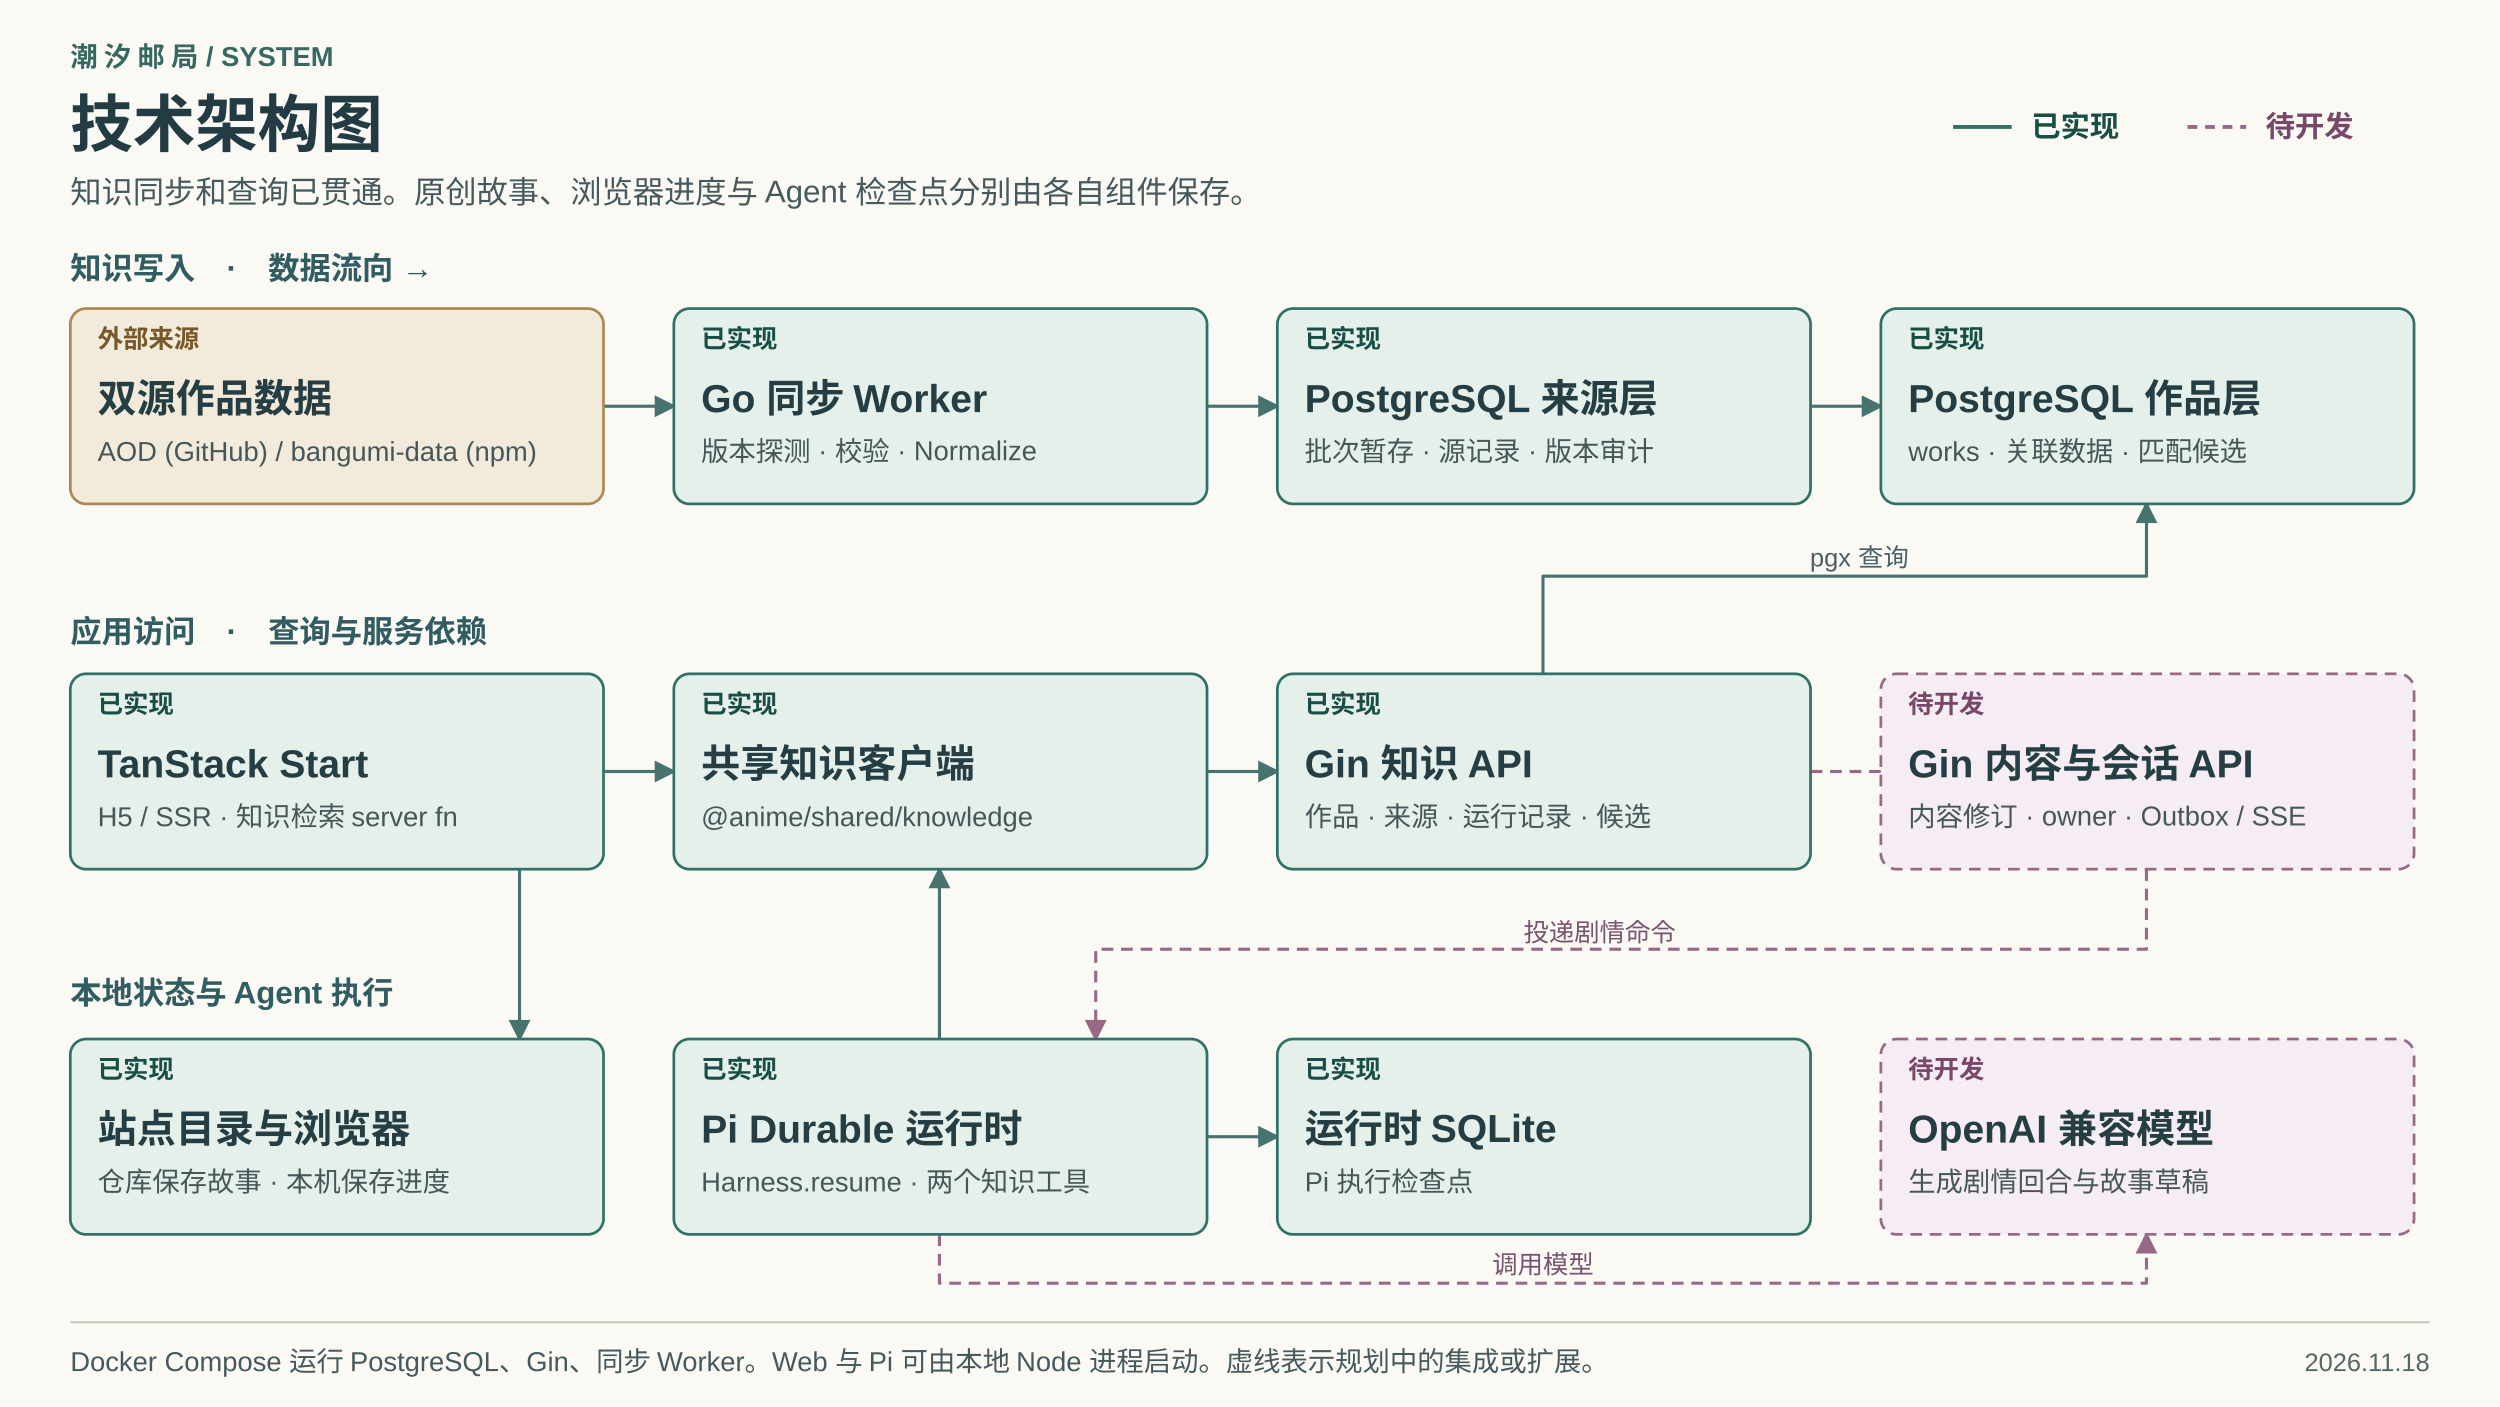
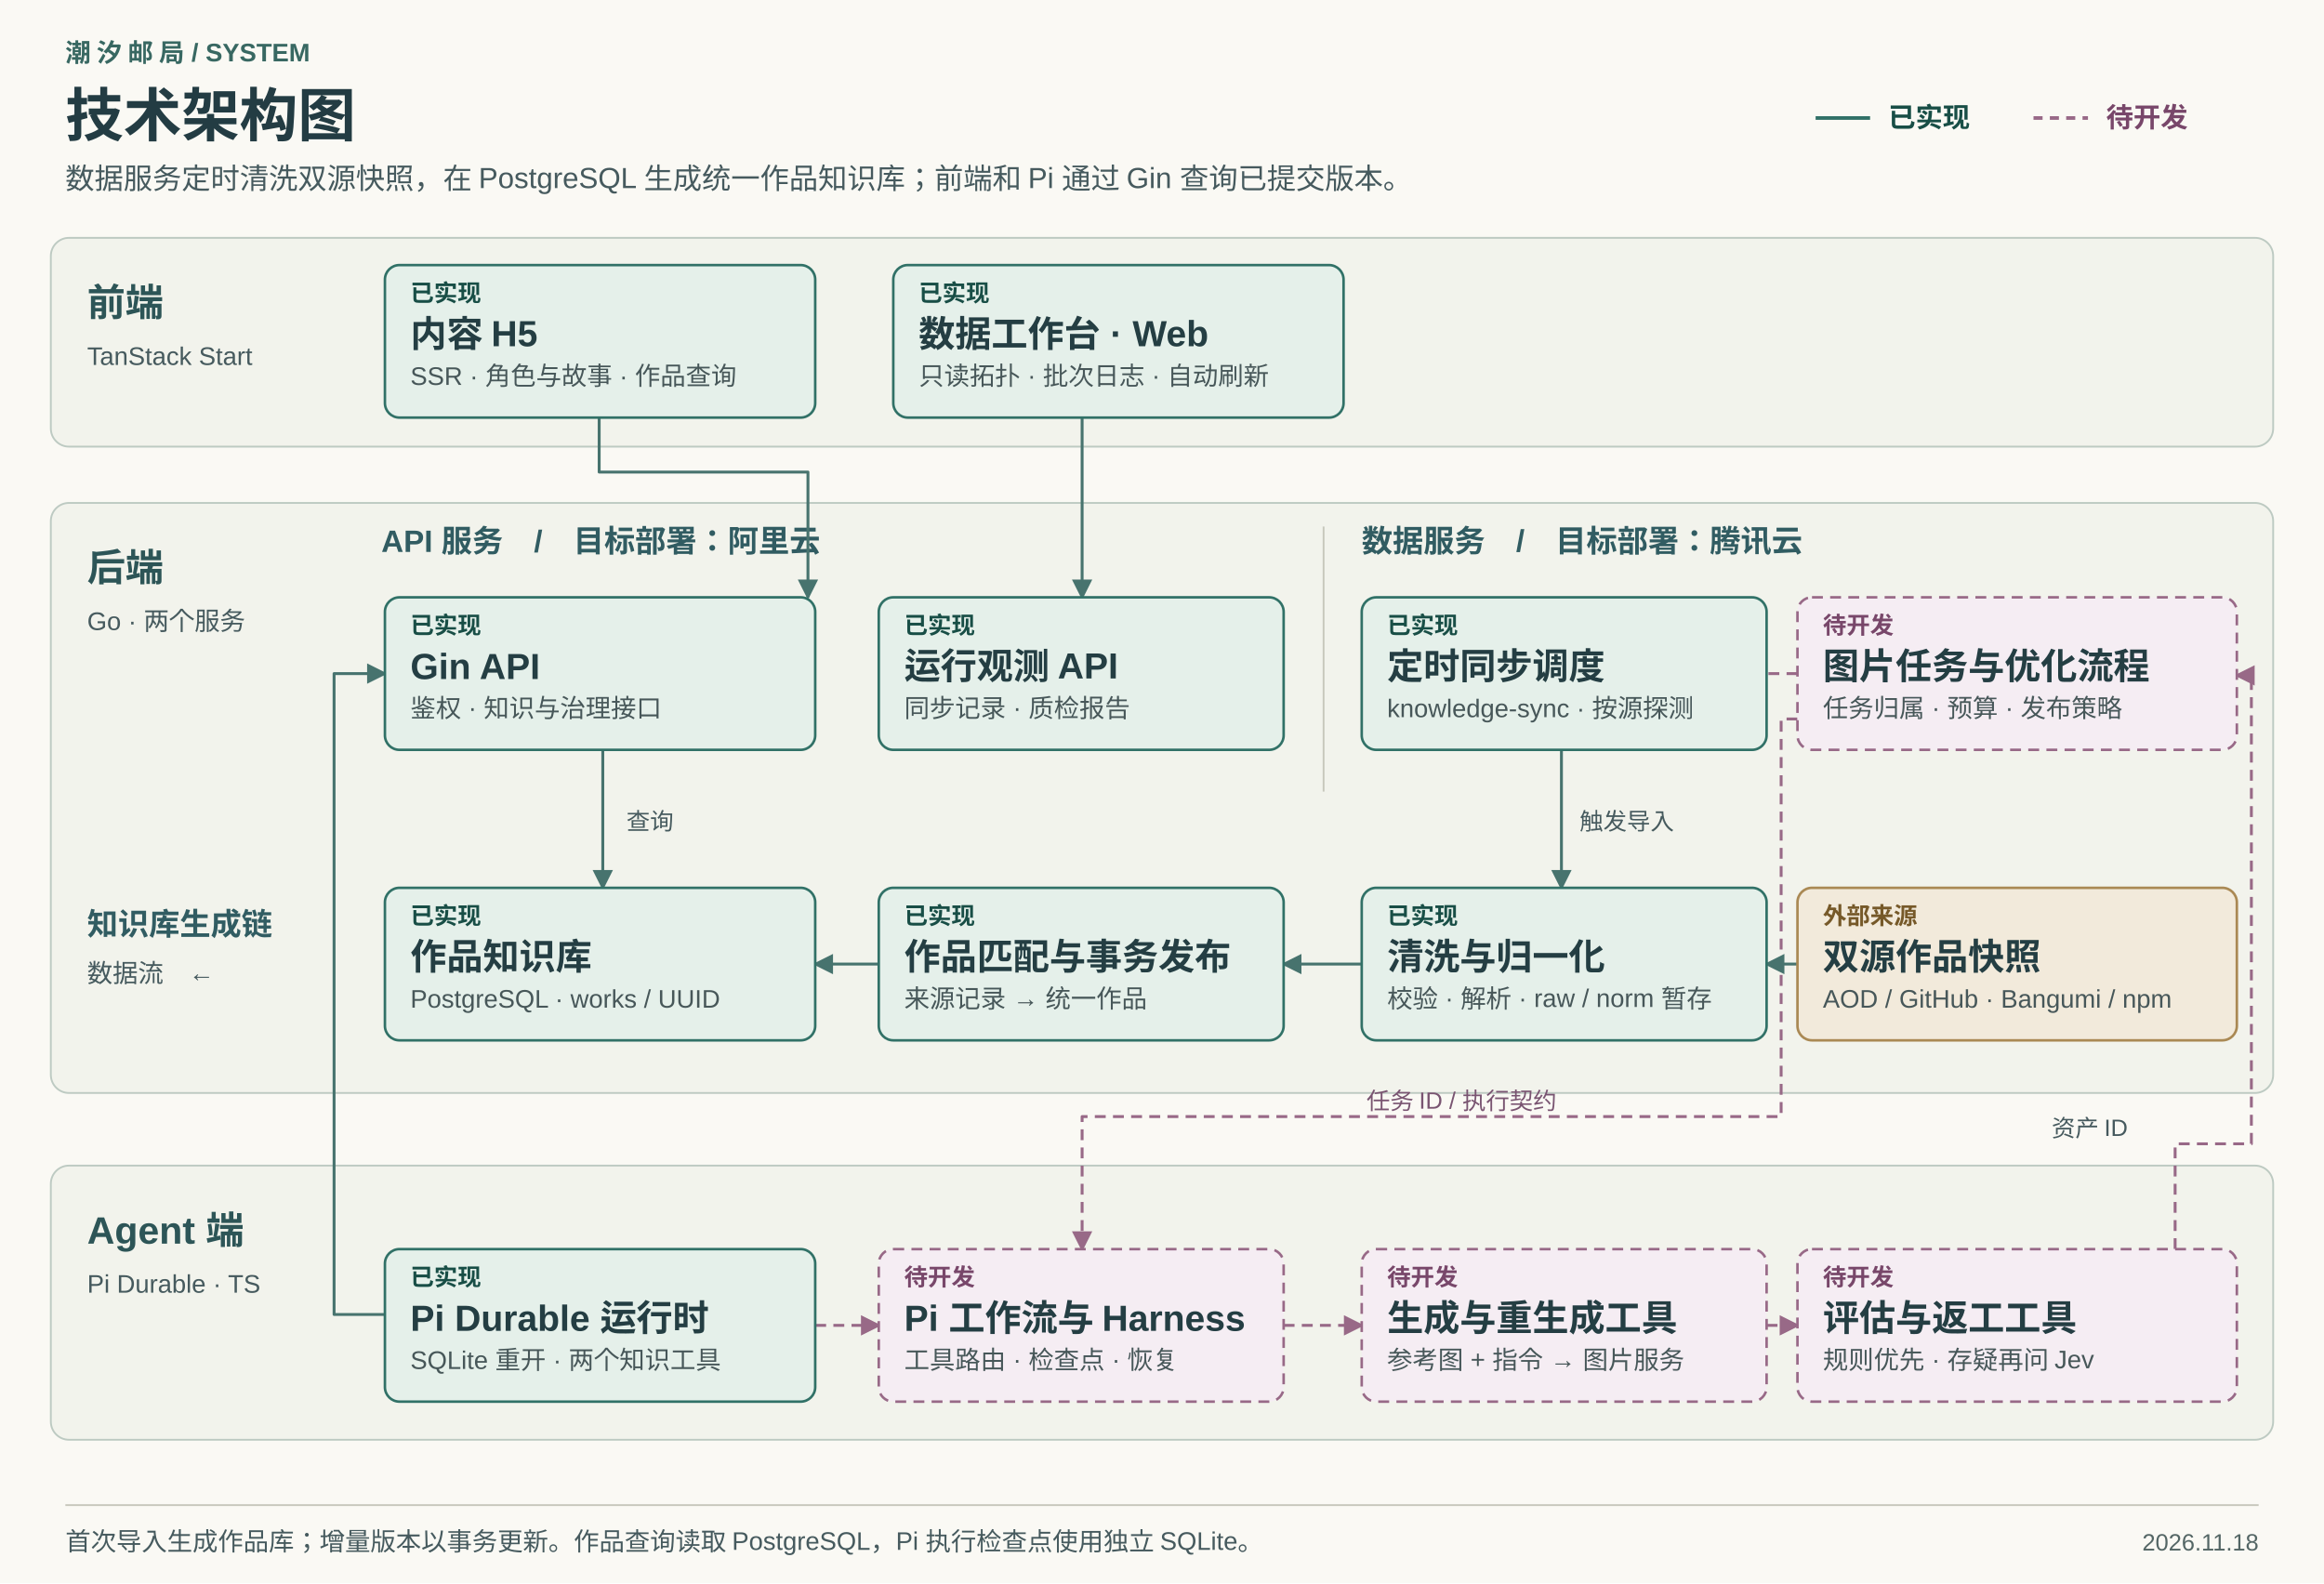
- <svg xmlns="http://www.w3.org/2000/svg" viewBox="0 0 1280 720" aria-labelledby="title-technology desc-technology" font-family="PingFang SC, Microsoft YaHei, Arial, sans-serif">
+ <svg xmlns="http://www.w3.org/2000/svg" viewBox="0 0 1280 872" aria-labelledby="title-technology desc-technology" font-family="PingFang SC, Microsoft YaHei, Arial, sans-serif">
  <defs>
    <marker id="technology-live" viewBox="0 0 8 8" refX="7" refY="4" markerWidth="7" markerHeight="7" orient="auto">
      <path d="M0 0 L8 4 L0 8 Z" fill="#47736e" />
    </marker>
    <marker id="technology-next" viewBox="0 0 8 8" refX="7" refY="4" markerWidth="7" markerHeight="7" orient="auto">
      <path d="M0 0 L8 4 L0 8 Z" fill="#986987" />
    </marker>
  </defs>
-   <rect width="1280" height="720" fill="#faf9f4" />
+   <rect width="1280" height="872" fill="#faf9f4" />
  <text x="36" y="34" font-size="14" fill="#386862" font-weight="700" text-anchor="start">潮 汐 邮 局   /   SYSTEM</text>
  <text x="36" y="75" font-size="32" fill="#233c43" font-weight="700" text-anchor="start">技术架构图</text>
-   <text x="36" y="104" font-size="16" fill="#465a5e" font-weight="400" text-anchor="start">知识同步和查询已贯通。原创故事、浏览器进度与 Agent 检查点分别由各自组件保存。</text>
+   <text x="36" y="104" font-size="16" fill="#465a5e" font-weight="400" text-anchor="start">数据服务定时清洗双源快照，在 PostgreSQL 生成统一作品知识库；前端和 Pi 通过 Gin 查询已提交版本。</text>
  <line x1="1000" y1="65" x2="1030" y2="65" stroke="#317167" stroke-width="2" />
  <text x="1040" y="70" font-size="15" fill="#184e46" font-weight="650" text-anchor="start">已实现</text>
  <line x1="1120" y1="65" x2="1150" y2="65" stroke="#986987" stroke-width="2" stroke-dasharray="5 4" />
  <text x="1160" y="70" font-size="15" fill="#78476a" font-weight="650" text-anchor="start">待开发</text>
-   <text x="36" y="143" font-size="16" fill="#315c62" font-weight="650" text-anchor="start">知识写入　·　数据流向 →</text>
-   <text x="36" y="329" font-size="16" fill="#315c62" font-weight="650" text-anchor="start">应用访问　·　查询与服务依赖</text>
-   <text x="36" y="514" font-size="16" fill="#315c62" font-weight="650" text-anchor="start">本地状态与 Agent 执行</text>
-   <text x="952" y="290" font-size="13" fill="#496068" font-weight="500" text-anchor="middle">pgx 查询</text>
-   <text x="819" y="482" font-size="13" fill="#795471" font-weight="500" text-anchor="middle">投递剧情命令</text>
-   <text x="790" y="652" font-size="13" fill="#795471" font-weight="500" text-anchor="middle">调用模型</text>
-   <polyline points="309,208 345,208" fill="none" stroke="#47736e" stroke-width="1.6" stroke-linejoin="round" marker-end="url(#technology-live)" />
-   <polyline points="618,208 654,208" fill="none" stroke="#47736e" stroke-width="1.6" stroke-linejoin="round" marker-end="url(#technology-live)" />
-   <polyline points="927,208 963,208" fill="none" stroke="#47736e" stroke-width="1.6" stroke-linejoin="round" marker-end="url(#technology-live)" />
-   <polyline points="309,395 345,395" fill="none" stroke="#47736e" stroke-width="1.6" stroke-linejoin="round" marker-end="url(#technology-live)" />
-   <polyline points="618,395 654,395" fill="none" stroke="#47736e" stroke-width="1.6" stroke-linejoin="round" marker-end="url(#technology-live)" />
-   <polyline points="790,345 790,295 1099,295 1099,258" fill="none" stroke="#47736e" stroke-width="1.6" stroke-linejoin="round" marker-end="url(#technology-live)" />
-   <polyline points="266,445 266,532" fill="none" stroke="#47736e" stroke-width="1.6" stroke-linejoin="round" marker-end="url(#technology-live)" />
-   <polyline points="481,532 481,445" fill="none" stroke="#47736e" stroke-width="1.6" stroke-linejoin="round" marker-end="url(#technology-live)" />
-   <polyline points="618,582 654,582" fill="none" stroke="#47736e" stroke-width="1.6" stroke-linejoin="round" marker-end="url(#technology-live)" />
-   <polyline points="927,395 963,395" fill="none" stroke="#986987" stroke-width="1.6" stroke-linejoin="round" stroke-dasharray="6 4" />
-   <polyline points="1099,445 1099,486 561,486 561,532" fill="none" stroke="#986987" stroke-width="1.6" stroke-linejoin="round" stroke-dasharray="6 4" marker-end="url(#technology-next)" />
-   <polyline points="481,632 481,657 1099,657 1099,632" fill="none" stroke="#986987" stroke-width="1.6" stroke-linejoin="round" stroke-dasharray="6 4" marker-end="url(#technology-next)" />
-   <g class="node" data-node="sources" role="group" aria-label="外部来源，双源作品数据">
-     <rect x="36" y="158" width="273" height="100" rx="8" fill="#f2eadb" stroke="#aa8954" stroke-width="1.4" />
-     <text x="50" y="178" font-size="13" fill="#765929" font-weight="650" text-anchor="start">外部来源</text>
-     <text x="50" y="211" font-size="20" fill="#243e43" font-weight="650" text-anchor="start">双源作品数据</text>
-     <text x="50" y="236" font-size="14" fill="#475759" font-weight="400" text-anchor="start">AOD (GitHub) / bangumi-data (npm)</text>
+   <rect x="28" y="131" width="1224" height="115" rx="10" fill="#f2f3ec" stroke="#bdcac2" />
+   <text x="48" y="174" font-size="21" fill="#2d5557" font-weight="650" text-anchor="start">前端</text>
+   <text x="48" y="201" font-size="14" fill="#465a5e" font-weight="400" text-anchor="start">TanStack Start</text>
+   <rect x="28" y="277" width="1224" height="325" rx="10" fill="#f2f3ec" stroke="#bdcac2" />
+   <text x="48" y="320" font-size="21" fill="#2d5557" font-weight="650" text-anchor="start">后端</text>
+   <text x="48" y="347" font-size="14" fill="#465a5e" font-weight="400" text-anchor="start">Go · 两个服务</text>
+   <rect x="28" y="642" width="1224" height="151" rx="10" fill="#f2f3ec" stroke="#bdcac2" />
+   <text x="48" y="685" font-size="21" fill="#2d5557" font-weight="650" text-anchor="start">Agent 端</text>
+   <text x="48" y="712" font-size="14" fill="#465a5e" font-weight="400" text-anchor="start">Pi Durable · TS</text>
+   <text x="210" y="304" font-size="17" fill="#315c62" font-weight="650" text-anchor="start">API 服务　/　目标部署：阿里云</text>
+   <text x="750" y="304" font-size="17" fill="#315c62" font-weight="650" text-anchor="start">数据服务　/　目标部署：腾讯云</text>
+   <line x1="729" y1="290" x2="729" y2="436" stroke="#c7c7bc" />
+   <text x="1130" y="626" font-size="13" fill="#465a5e" font-weight="400" text-anchor="start">资产 ID</text>
+   <text x="805" y="611" font-size="13" fill="#795471" font-weight="500" text-anchor="middle">任务 ID / 执行契约</text>
+   <text x="48" y="515" font-size="17" fill="#315c62" font-weight="650" text-anchor="start">知识库生成链</text>
+   <text x="48" y="541" font-size="14" fill="#465a5e" font-weight="400" text-anchor="start">数据流　←</text>
+   <text x="345" y="457" font-size="13" fill="#465a5e" font-weight="400" text-anchor="start">查询</text>
+   <text x="870" y="457" font-size="13" fill="#465a5e" font-weight="400" text-anchor="start">触发导入</text>
+   <polyline points="330,230 330,260 445,260 445,329" fill="none" stroke="#47736e" stroke-width="1.6" stroke-linejoin="round" marker-end="url(#technology-live)" />
+   <polyline points="449,730 484,730" fill="none" stroke="#986987" stroke-width="1.6" stroke-linejoin="round" stroke-dasharray="6 4" marker-end="url(#technology-next)" />
+   <polyline points="707,730 750,730" fill="none" stroke="#986987" stroke-width="1.6" stroke-linejoin="round" stroke-dasharray="6 4" marker-end="url(#technology-next)" />
+   <polyline points="973,730 990,730" fill="none" stroke="#986987" stroke-width="1.6" stroke-linejoin="round" stroke-dasharray="6 4" marker-end="url(#technology-next)" />
+   <polyline points="1198,688 1198,630 1240,630 1240,372 1232,372" fill="none" stroke="#986987" stroke-width="1.6" stroke-linejoin="round" stroke-dasharray="6 4" marker-end="url(#technology-next)" />
+   <polyline points="596,230 596,329" fill="none" stroke="#47736e" stroke-width="1.6" stroke-linejoin="round" marker-end="url(#technology-live)" />
+   <polyline points="990,396 981,396 981,615 596,615 596,688" fill="none" stroke="#986987" stroke-width="1.6" stroke-linejoin="round" stroke-dasharray="6 4" marker-end="url(#technology-next)" />
+   <polyline points="990,371 973,371" fill="none" stroke="#986987" stroke-width="1.6" stroke-linejoin="round" stroke-dasharray="6 4" />
+   <polyline points="990,531 973,531" fill="none" stroke="#47736e" stroke-width="1.6" stroke-linejoin="round" marker-end="url(#technology-live)" />
+   <polyline points="860,413 860,489" fill="none" stroke="#47736e" stroke-width="1.6" stroke-linejoin="round" marker-end="url(#technology-live)" />
+   <polyline points="750,531 707,531" fill="none" stroke="#47736e" stroke-width="1.6" stroke-linejoin="round" marker-end="url(#technology-live)" />
+   <polyline points="484,531 449,531" fill="none" stroke="#47736e" stroke-width="1.6" stroke-linejoin="round" marker-end="url(#technology-live)" />
+   <polyline points="332,413 332,489" fill="none" stroke="#47736e" stroke-width="1.6" stroke-linejoin="round" marker-end="url(#technology-live)" />
+   <polyline points="212,724 184,724 184,371 212,371" fill="none" stroke="#47736e" stroke-width="1.6" stroke-linejoin="round" marker-end="url(#technology-live)" />
+   <g class="node" data-node="web" role="group" aria-label="已实现，内容 H5">
+     <rect x="212" y="146" width="237" height="84" rx="8" fill="#e5f0ea" stroke="#317167" stroke-width="1.4" />
+     <text x="226" y="166" font-size="13" fill="#184e46" font-weight="650" text-anchor="start">已实现</text>
+     <text x="226" y="191" font-size="20" fill="#243e43" font-weight="650" text-anchor="start">内容 H5</text>
+     <text x="226" y="212" font-size="14" fill="#475759" font-weight="400" text-anchor="start">SSR · 角色与故事 · 作品查询</text>
  </g>
-   <g class="node" data-node="worker" role="group" aria-label="已实现，Go 同步 Worker">
-     <rect x="345" y="158" width="273" height="100" rx="8" fill="#e5f0ea" stroke="#317167" stroke-width="1.4" />
-     <text x="359" y="178" font-size="13" fill="#184e46" font-weight="650" text-anchor="start">已实现</text>
-     <text x="359" y="211" font-size="20" fill="#243e43" font-weight="650" text-anchor="start">Go 同步 Worker</text>
-     <text x="359" y="236" font-size="14" fill="#475759" font-weight="400" text-anchor="start">版本探测 · 校验 · Normalize</text>
+   <g class="node" data-node="studio" role="group" aria-label="已实现，数据工作台 · Web">
+     <rect x="492" y="146" width="248" height="84" rx="8" fill="#e5f0ea" stroke="#317167" stroke-width="1.4" />
+     <text x="506" y="166" font-size="13" fill="#184e46" font-weight="650" text-anchor="start">已实现</text>
+     <text x="506" y="191" font-size="20" fill="#243e43" font-weight="650" text-anchor="start">数据工作台 · Web</text>
+     <text x="506" y="212" font-size="14" fill="#475759" font-weight="400" text-anchor="start">只读拓扑 · 批次日志 · 自动刷新</text>
  </g>
-   <g class="node" data-node="stagepg" role="group" aria-label="已实现，PostgreSQL 来源层">
-     <rect x="654" y="158" width="273" height="100" rx="8" fill="#e5f0ea" stroke="#317167" stroke-width="1.4" />
-     <text x="668" y="178" font-size="13" fill="#184e46" font-weight="650" text-anchor="start">已实现</text>
-     <text x="668" y="211" font-size="20" fill="#243e43" font-weight="650" text-anchor="start">PostgreSQL 来源层</text>
-     <text x="668" y="236" font-size="14" fill="#475759" font-weight="400" text-anchor="start">批次暂存 · 源记录 · 版本审计</text>
+   <g class="node" data-node="api" role="group" aria-label="已实现，Gin API">
+     <rect x="212" y="329" width="237" height="84" rx="8" fill="#e5f0ea" stroke="#317167" stroke-width="1.4" />
+     <text x="226" y="349" font-size="13" fill="#184e46" font-weight="650" text-anchor="start">已实现</text>
+     <text x="226" y="374" font-size="20" fill="#243e43" font-weight="650" text-anchor="start">Gin API</text>
+     <text x="226" y="395" font-size="14" fill="#475759" font-weight="400" text-anchor="start">鉴权 · 知识与治理接口</text>
  </g>
-   <g class="node" data-node="works" role="group" aria-label="已实现，PostgreSQL 作品层">
-     <rect x="963" y="158" width="273" height="100" rx="8" fill="#e5f0ea" stroke="#317167" stroke-width="1.4" />
-     <text x="977" y="178" font-size="13" fill="#184e46" font-weight="650" text-anchor="start">已实现</text>
-     <text x="977" y="211" font-size="20" fill="#243e43" font-weight="650" text-anchor="start">PostgreSQL 作品层</text>
-     <text x="977" y="236" font-size="14" fill="#475759" font-weight="400" text-anchor="start">works · 关联数据 · 匹配候选</text>
+   <g class="node" data-node="jobs" role="group" aria-label="已实现，运行观测 API">
+     <rect x="484" y="329" width="223" height="84" rx="8" fill="#e5f0ea" stroke="#317167" stroke-width="1.4" />
+     <text x="498" y="349" font-size="13" fill="#184e46" font-weight="650" text-anchor="start">已实现</text>
+     <text x="498" y="374" font-size="20" fill="#243e43" font-weight="650" text-anchor="start">运行观测 API</text>
+     <text x="498" y="395" font-size="14" fill="#475759" font-weight="400" text-anchor="start">同步记录 · 质检报告</text>
  </g>
-   <g class="node" data-node="web" role="group" aria-label="已实现，TanStack Start">
-     <rect x="36" y="345" width="273" height="100" rx="8" fill="#e5f0ea" stroke="#317167" stroke-width="1.4" />
-     <text x="50" y="365" font-size="13" fill="#184e46" font-weight="650" text-anchor="start">已实现</text>
-     <text x="50" y="398" font-size="20" fill="#243e43" font-weight="650" text-anchor="start">TanStack Start</text>
-     <text x="50" y="423" font-size="14" fill="#475759" font-weight="400" text-anchor="start">H5 / SSR · 知识检索 server fn</text>
+   <g class="node" data-node="data" role="group" aria-label="已实现，定时同步调度">
+     <rect x="750" y="329" width="223" height="84" rx="8" fill="#e5f0ea" stroke="#317167" stroke-width="1.4" />
+     <text x="764" y="349" font-size="13" fill="#184e46" font-weight="650" text-anchor="start">已实现</text>
+     <text x="764" y="374" font-size="20" fill="#243e43" font-weight="650" text-anchor="start">定时同步调度</text>
+     <text x="764" y="395" font-size="14" fill="#475759" font-weight="400" text-anchor="start">knowledge-sync · 按源探测</text>
  </g>
-   <g class="node" data-node="client" role="group" aria-label="已实现，共享知识客户端">
-     <rect x="345" y="345" width="273" height="100" rx="8" fill="#e5f0ea" stroke="#317167" stroke-width="1.4" />
-     <text x="359" y="365" font-size="13" fill="#184e46" font-weight="650" text-anchor="start">已实现</text>
-     <text x="359" y="398" font-size="20" fill="#243e43" font-weight="650" text-anchor="start">共享知识客户端</text>
-     <text x="359" y="423" font-size="14" fill="#475759" font-weight="400" text-anchor="start">@anime/shared/knowledge</text>
-   </g>
-   <g class="node" data-node="gin" role="group" aria-label="已实现，Gin 知识 API">
-     <rect x="654" y="345" width="273" height="100" rx="8" fill="#e5f0ea" stroke="#317167" stroke-width="1.4" />
-     <text x="668" y="365" font-size="13" fill="#184e46" font-weight="650" text-anchor="start">已实现</text>
-     <text x="668" y="398" font-size="20" fill="#243e43" font-weight="650" text-anchor="start">Gin 知识 API</text>
-     <text x="668" y="423" font-size="14" fill="#475759" font-weight="400" text-anchor="start">作品 · 来源 · 运行记录 · 候选</text>
-   </g>
-   <g class="node" data-node="biz" role="group" aria-label="待开发，Gin 内容与会话 API">
-     <rect x="963" y="345" width="273" height="100" rx="8" fill="#f5edf3" stroke="#986987" stroke-width="1.4" stroke-dasharray="6 4" />
-     <text x="977" y="365" font-size="13" fill="#78476a" font-weight="650" text-anchor="start">待开发</text>
-     <text x="977" y="398" font-size="20" fill="#243e43" font-weight="650" text-anchor="start">Gin 内容与会话 API</text>
-     <text x="977" y="423" font-size="14" fill="#475759" font-weight="400" text-anchor="start">内容修订 · owner · Outbox / SSE</text>
-   </g>
-   <g class="node" data-node="static" role="group" aria-label="已实现，站点目录与浏览器">
-     <rect x="36" y="532" width="273" height="100" rx="8" fill="#e5f0ea" stroke="#317167" stroke-width="1.4" />
-     <text x="50" y="552" font-size="13" fill="#184e46" font-weight="650" text-anchor="start">已实现</text>
-     <text x="50" y="585" font-size="20" fill="#243e43" font-weight="650" text-anchor="start">站点目录与浏览器</text>
-     <text x="50" y="610" font-size="14" fill="#475759" font-weight="400" text-anchor="start">仓库保存故事 · 本机保存进度</text>
+   <g class="node" data-node="assets" role="group" aria-label="待开发，图片任务与优化流程">
+     <rect x="990" y="329" width="242" height="84" rx="8" fill="#f5edf3" stroke="#986987" stroke-width="1.4" stroke-dasharray="6 4" />
+     <text x="1004" y="349" font-size="13" fill="#78476a" font-weight="650" text-anchor="start">待开发</text>
+     <text x="1004" y="374" font-size="20" fill="#243e43" font-weight="650" text-anchor="start">图片任务与优化流程</text>
+     <text x="1004" y="395" font-size="14" fill="#475759" font-weight="400" text-anchor="start">任务归属 · 预算 · 发布策略</text>
  </g>
  <g class="node" data-node="pi" role="group" aria-label="已实现，Pi Durable 运行时">
-     <rect x="345" y="532" width="273" height="100" rx="8" fill="#e5f0ea" stroke="#317167" stroke-width="1.4" />
-     <text x="359" y="552" font-size="13" fill="#184e46" font-weight="650" text-anchor="start">已实现</text>
-     <text x="359" y="585" font-size="20" fill="#243e43" font-weight="650" text-anchor="start">Pi Durable 运行时</text>
-     <text x="359" y="610" font-size="14" fill="#475759" font-weight="400" text-anchor="start">Harness.resume · 两个知识工具</text>
+     <rect x="212" y="688" width="237" height="84" rx="8" fill="#e5f0ea" stroke="#317167" stroke-width="1.4" />
+     <text x="226" y="708" font-size="13" fill="#184e46" font-weight="650" text-anchor="start">已实现</text>
+     <text x="226" y="733" font-size="20" fill="#243e43" font-weight="650" text-anchor="start">Pi Durable 运行时</text>
+     <text x="226" y="754" font-size="14" fill="#475759" font-weight="400" text-anchor="start">SQLite 重开 · 两个知识工具</text>
  </g>
-   <g class="node" data-node="sqlite" role="group" aria-label="已实现，运行时 SQLite">
-     <rect x="654" y="532" width="273" height="100" rx="8" fill="#e5f0ea" stroke="#317167" stroke-width="1.4" />
-     <text x="668" y="552" font-size="13" fill="#184e46" font-weight="650" text-anchor="start">已实现</text>
-     <text x="668" y="585" font-size="20" fill="#243e43" font-weight="650" text-anchor="start">运行时 SQLite</text>
-     <text x="668" y="610" font-size="14" fill="#475759" font-weight="400" text-anchor="start">Pi 执行检查点</text>
+   <g class="node" data-node="flow" role="group" aria-label="待开发，Pi 工作流与 Harness">
+     <rect x="484" y="688" width="223" height="84" rx="8" fill="#f5edf3" stroke="#986987" stroke-width="1.4" stroke-dasharray="6 4" />
+     <text x="498" y="708" font-size="13" fill="#78476a" font-weight="650" text-anchor="start">待开发</text>
+     <text x="498" y="733" font-size="20" fill="#243e43" font-weight="650" text-anchor="start">Pi 工作流与 Harness</text>
+     <text x="498" y="754" font-size="14" fill="#475759" font-weight="400" text-anchor="start">工具路由 · 检查点 · 恢复</text>
  </g>
-   <g class="node" data-node="llm" role="group" aria-label="待开发，OpenAI 兼容模型">
-     <rect x="963" y="532" width="273" height="100" rx="8" fill="#f5edf3" stroke="#986987" stroke-width="1.4" stroke-dasharray="6 4" />
-     <text x="977" y="552" font-size="13" fill="#78476a" font-weight="650" text-anchor="start">待开发</text>
-     <text x="977" y="585" font-size="20" fill="#243e43" font-weight="650" text-anchor="start">OpenAI 兼容模型</text>
-     <text x="977" y="610" font-size="14" fill="#475759" font-weight="400" text-anchor="start">生成剧情回合与故事草稿</text>
+   <g class="node" data-node="gen" role="group" aria-label="待开发，生成与重生成工具">
+     <rect x="750" y="688" width="223" height="84" rx="8" fill="#f5edf3" stroke="#986987" stroke-width="1.4" stroke-dasharray="6 4" />
+     <text x="764" y="708" font-size="13" fill="#78476a" font-weight="650" text-anchor="start">待开发</text>
+     <text x="764" y="733" font-size="20" fill="#243e43" font-weight="650" text-anchor="start">生成与重生成工具</text>
+     <text x="764" y="754" font-size="14" fill="#475759" font-weight="400" text-anchor="start">参考图 + 指令 → 图片服务</text>
  </g>
-   <line x1="36" y1="677" x2="1244" y2="677" stroke="#c7c7bc" />
-   <text x="36" y="702" font-size="14" fill="#465a5e" font-weight="400" text-anchor="start">Docker Compose 运行 PostgreSQL、Gin、同步 Worker。Web 与 Pi 可由本地 Node 进程启动。虚线表示规划中的集成或扩展。</text>
-   <text x="1244" y="702" font-size="13" fill="#546665" font-weight="500" text-anchor="end">2026.11.18</text>
+   <g class="node" data-node="validate" role="group" aria-label="待开发，评估与返工工具">
+     <rect x="990" y="688" width="242" height="84" rx="8" fill="#f5edf3" stroke="#986987" stroke-width="1.4" stroke-dasharray="6 4" />
+     <text x="1004" y="708" font-size="13" fill="#78476a" font-weight="650" text-anchor="start">待开发</text>
+     <text x="1004" y="733" font-size="20" fill="#243e43" font-weight="650" text-anchor="start">评估与返工工具</text>
+     <text x="1004" y="754" font-size="14" fill="#475759" font-weight="400" text-anchor="start">规则优先 · 存疑再问 Jev</text>
+   </g>
+   <g class="node" data-node="knowledge" role="group" aria-label="已实现，作品知识库">
+     <rect x="212" y="489" width="237" height="84" rx="8" fill="#e5f0ea" stroke="#317167" stroke-width="1.4" />
+     <text x="226" y="509" font-size="13" fill="#184e46" font-weight="650" text-anchor="start">已实现</text>
+     <text x="226" y="534" font-size="20" fill="#243e43" font-weight="650" text-anchor="start">作品知识库</text>
+     <text x="226" y="555" font-size="14" fill="#475759" font-weight="400" text-anchor="start">PostgreSQL · works / UUID</text>
+   </g>
+   <g class="node" data-node="merge" role="group" aria-label="已实现，作品匹配与事务发布">
+     <rect x="484" y="489" width="223" height="84" rx="8" fill="#e5f0ea" stroke="#317167" stroke-width="1.4" />
+     <text x="498" y="509" font-size="13" fill="#184e46" font-weight="650" text-anchor="start">已实现</text>
+     <text x="498" y="534" font-size="20" fill="#243e43" font-weight="650" text-anchor="start">作品匹配与事务发布</text>
+     <text x="498" y="555" font-size="14" fill="#475759" font-weight="400" text-anchor="start">来源记录 → 统一作品</text>
+   </g>
+   <g class="node" data-node="clean" role="group" aria-label="已实现，清洗与归一化">
+     <rect x="750" y="489" width="223" height="84" rx="8" fill="#e5f0ea" stroke="#317167" stroke-width="1.4" />
+     <text x="764" y="509" font-size="13" fill="#184e46" font-weight="650" text-anchor="start">已实现</text>
+     <text x="764" y="534" font-size="20" fill="#243e43" font-weight="650" text-anchor="start">清洗与归一化</text>
+     <text x="764" y="555" font-size="14" fill="#475759" font-weight="400" text-anchor="start">校验 · 解析 · raw / norm 暂存</text>
+   </g>
+   <g class="node" data-node="upstream" role="group" aria-label="外部来源，双源作品快照">
+     <rect x="990" y="489" width="242" height="84" rx="8" fill="#f2eadb" stroke="#aa8954" stroke-width="1.4" />
+     <text x="1004" y="509" font-size="13" fill="#765929" font-weight="650" text-anchor="start">外部来源</text>
+     <text x="1004" y="534" font-size="20" fill="#243e43" font-weight="650" text-anchor="start">双源作品快照</text>
+     <text x="1004" y="555" font-size="14" fill="#475759" font-weight="400" text-anchor="start">AOD / GitHub · Bangumi / npm</text>
+   </g>
+   <line x1="36" y1="829" x2="1244" y2="829" stroke="#c7c7bc" />
+   <text x="36" y="854" font-size="14" fill="#465a5e" font-weight="400" text-anchor="start">首次导入生成作品库；增量版本以事务更新。作品查询读取 PostgreSQL，Pi 执行检查点使用独立 SQLite。</text>
+   <text x="1244" y="854" font-size="13" fill="#546665" font-weight="500" text-anchor="end">2026.11.18</text>
</svg>
